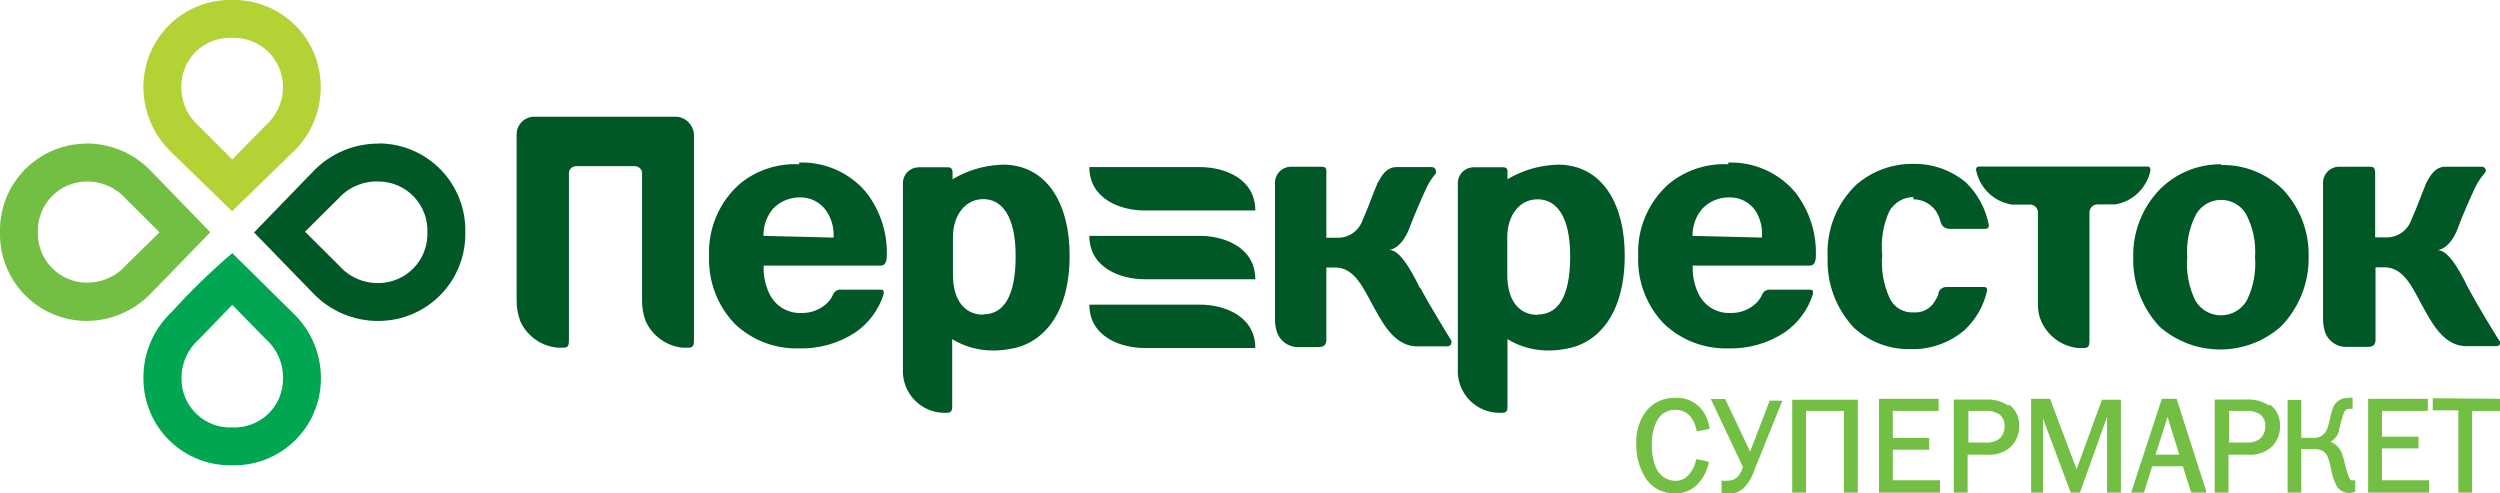
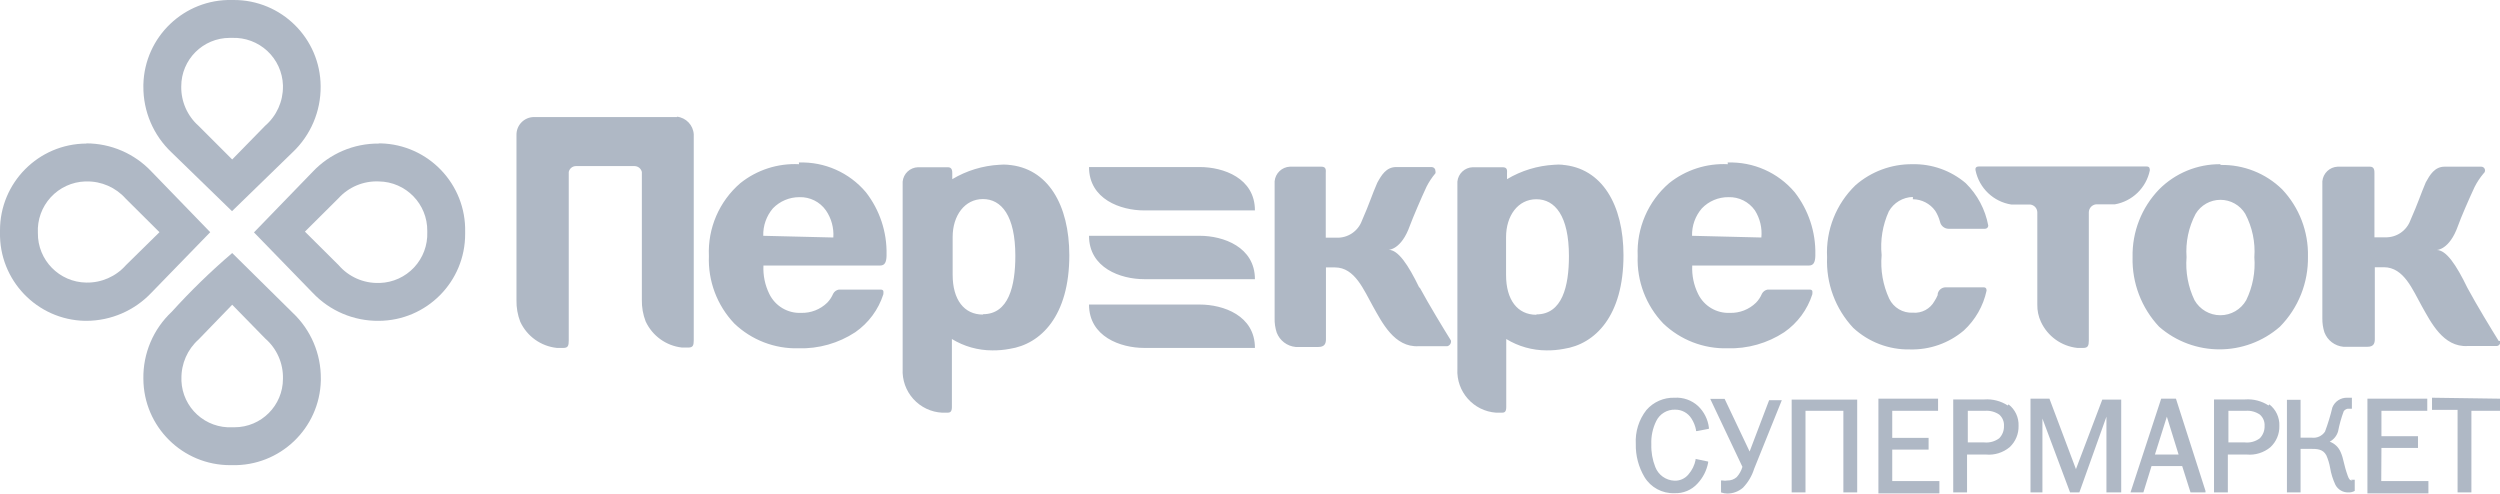
- <svg xmlns="http://www.w3.org/2000/svg" viewBox="0 0 131.96 26.02">
+ <svg xmlns="http://www.w3.org/2000/svg" viewBox="0 0 132 26.08">
  <defs>
-     <style>.cls-1{fill:#005826}.cls-2{fill:#72bf44}.cls-3{fill:#00a651}.cls-4{fill:#b2d235}</style>
+     <style>.cls-1{fill:#afb8c5;}</style>
  </defs>
-   <g id="Слой_2" data-name="Слой 2">
-     <g id="Layer_1" data-name="Layer 1">
-       <path class="cls-1" d="M20 9.58a2.59 2.59 0 0 1 2.56 2.68A2.59 2.59 0 0 1 20 14.94a2.71 2.71 0 0 1-2.12-.94l-1.78-1.77 1.77-1.76A2.72 2.72 0 0 1 20 9.58m0-2a4.74 4.74 0 0 0-3.49 1.49l-3.1 3.2 3.1 3.19A4.73 4.73 0 0 0 20 16.94a4.58 4.58 0 0 0 4.56-4.68A4.58 4.58 0 0 0 20 7.57" />
-       <path class="cls-2" d="M4.56 9.58a2.71 2.71 0 0 1 2.08.91l1.78 1.77L6.65 14a2.72 2.72 0 0 1-2.09.92A2.59 2.59 0 0 1 2 12.26a2.59 2.59 0 0 1 2.56-2.68m0-2A4.58 4.58 0 0 0 0 12.26a4.58 4.58 0 0 0 4.56 4.68A4.74 4.74 0 0 0 8 15.45l3.1-3.19L8 9.06a4.74 4.74 0 0 0-3.44-1.49" />
-       <path class="cls-3" d="M12.26 16.09L14 17.87a2.72 2.72 0 0 1 .94 2.13 2.56 2.56 0 0 1-2.68 2.56A2.56 2.56 0 0 1 9.58 20a2.71 2.71 0 0 1 .91-2.08zm0-2.73a34.88 34.88 0 0 0-3.19 3.1A4.74 4.74 0 0 0 7.57 20a4.58 4.58 0 0 0 4.68 4.56A4.58 4.58 0 0 0 16.94 20a4.73 4.73 0 0 0-1.49-3.49z" />
-       <path class="cls-4" d="M12.26 2a2.59 2.59 0 0 1 2.68 2.56A2.71 2.71 0 0 1 14 6.64l-1.74 1.78-1.77-1.77a2.72 2.72 0 0 1-.92-2.09A2.56 2.56 0 0 1 12.26 2m0-2a4.58 4.58 0 0 0-4.69 4.56 4.74 4.74 0 0 0 1.49 3.49l3.19 3.1 3.19-3.1a4.73 4.73 0 0 0 1.49-3.49A4.58 4.58 0 0 0 12.26 0" />
-       <path class="cls-2" d="M89.53 24.27a1.67 1.67 0 0 1-.38.78.91.91 0 0 1-.75.33 1.13 1.13 0 0 1-1-.72 3 3 0 0 1-.21-1.2 2.54 2.54 0 0 1 .26-1.23 1.07 1.07 0 0 1 1-.6 1 1 0 0 1 .86.47 1.72 1.72 0 0 1 .24.6v.06h.06l.62-.12v-.06a1.89 1.89 0 0 0-.57-1.14 1.68 1.68 0 0 0-1.24-.44 1.89 1.89 0 0 0-1.49.65 2.66 2.66 0 0 0-.56 1.79 3.28 3.28 0 0 0 .46 1.75 1.77 1.77 0 0 0 1.58.85 1.55 1.55 0 0 0 1.22-.51 2.22 2.22 0 0 0 .56-1.1v-.06l-.67-.14zm2.85-.43l-1.32-2.78h-.76l1.7 3.59a1.39 1.39 0 0 1-.3.54.72.72 0 0 1-.5.18.59.59 0 0 1-.24 0h-.09v.65a1 1 0 0 0 .34.06 1.26 1.26 0 0 0 .82-.31 2.53 2.53 0 0 0 .59-1l1.46-3.62h-.67zM94.6 26h.73v-4.31h2V26h.73v-4.9H94.6zm5.31-2.26h1.92v-.62h-1.92v-1.43h2.42v-.64h-3.15V26h3.22v-.65h-2.49zm6.1-2.33a2 2 0 0 0-1.23-.32h-1.65V26h.73v-2h1a1.71 1.71 0 0 0 1.25-.39 1.48 1.48 0 0 0 .47-1.12 1.36 1.36 0 0 0-.53-1.14m-.49 1.79a1.14 1.14 0 0 1-.79.22h-.87v-1.67h.92a1.18 1.18 0 0 1 .74.2.74.74 0 0 1 .25.6.89.89 0 0 1-.26.66m4.06 1.62l-1.4-3.72h-1V26h.63v-3.9l1.46 3.9h.49l1.43-4v4h.73v-4.9h-1zm5.28-3.72h-.78L112.49 26h.68l.43-1.39h1.62l.44 1.39h.79v-.08zM113.78 24l.63-2 .62 2zm6-2.59a2 2 0 0 0-1.24-.32h-1.64V26h.73v-2h1a1.71 1.71 0 0 0 1.25-.39 1.48 1.48 0 0 0 .47-1.12 1.37 1.37 0 0 0-.53-1.14m-.5 1.79a1.12 1.12 0 0 1-.79.22h-.87v-1.67h.92a1.17 1.17 0 0 1 .74.2.73.73 0 0 1 .25.6.89.89 0 0 1-.26.66m4.9 2.22c-.15 0-.19-.09-.25-.25-.22-.61-.21-.88-.37-1.24a1 1 0 0 0-.58-.56.91.91 0 0 0 .44-.54 6.5 6.5 0 0 1 .3-1.07.34.34 0 0 1 .21-.13h.22V21a1.08 1.08 0 0 0-.24 0 .82.82 0 0 0-.79.51c-.16.37-.2 1-.39 1.28a.73.73 0 0 1-.69.32h-.6v-2h-.72V26h.72v-2.3h.53c.32 0 .65 0 .83.34a2.91 2.91 0 0 1 .2.66 3.42 3.42 0 0 0 .28.9.75.75 0 0 0 .68.42.63.63 0 0 0 .33-.08v-.59h-.2m1.61-1.68h1.93v-.62h-1.93v-1.36h2.42v-.64H125V26h3.22v-.65h-2.49zm2.68-2.65v.64h1.35V26h.73v-4.31H132v-.64z" />
-       <path class="cls-1" d="M53.24 8.7a2.43 2.43 0 0 0-.47 0 5.43 5.43 0 0 0-2.49.76v-.3c0-.12 0-.33-.23-.33h-1.58a.84.84 0 0 0-.81.76v9.89a2.2 2.2 0 0 0 2.26 2.31H50c.12 0 .26-.05.26-.29v-3.6a4.09 4.09 0 0 0 2.13.6 4.61 4.61 0 0 0 .92-.08c1.64-.25 3.15-1.73 3.15-4.94 0-2.66-1.13-4.62-3.25-4.78m-1.31 7.91c-1 0-1.6-.79-1.6-2.1v-2c0-1.12.63-2 1.6-2s1.71.87 1.71 3c0 1.59-.35 3.08-1.71 3.08m65.34-7.92A4.51 4.51 0 0 0 114 10a5 5 0 0 0-1.4 3.58 5.17 5.17 0 0 0 1.4 3.67 4.85 4.85 0 0 0 6.38 0 5.15 5.15 0 0 0 1.48-3.71A5 5 0 0 0 120.5 10a4.52 4.52 0 0 0-3.26-1.29m1.36 7.14a1.57 1.57 0 0 1-2.73 0 4.43 4.43 0 0 1-.42-2.27 4.25 4.25 0 0 1 .48-2.29 1.53 1.53 0 0 1 2.62 0 4.25 4.25 0 0 1 .48 2.29 4.4 4.4 0 0 1-.43 2.27M101 10.52a1.47 1.47 0 0 1 1.18.61 2.07 2.07 0 0 1 .25.57.47.47 0 0 0 .45.38h1.93a.17.17 0 0 0 .17-.19 4.22 4.22 0 0 0-1.19-2.24 4.21 4.21 0 0 0-2.82-1 4.5 4.5 0 0 0-3 1.11 4.93 4.93 0 0 0-1.5 3.8 5.13 5.13 0 0 0 1.38 3.73 4.28 4.28 0 0 0 3 1.14 4.22 4.22 0 0 0 2.84-1 4.05 4.05 0 0 0 1.2-2.1c0-.06 0-.18-.16-.18h-2a.43.43 0 0 0-.42.35v.06a2 2 0 0 1-.17.32 1.19 1.19 0 0 1-1.14.61 1.31 1.31 0 0 1-1.25-.74 4.52 4.52 0 0 1-.4-2.3 4.49 4.49 0 0 1 .38-2.31 1.5 1.5 0 0 1 1.26-.74m-58.8-1.73a4.59 4.59 0 0 0-3.1 1 4.79 4.79 0 0 0-1.66 3.85 4.89 4.89 0 0 0 1.34 3.56 4.72 4.72 0 0 0 3.39 1.31 5.18 5.18 0 0 0 3-.85 3.88 3.88 0 0 0 1.48-2c0-.08.06-.25-.14-.25h-2.21a.42.42 0 0 0-.3.22 1.54 1.54 0 0 1-.31.47 1.9 1.9 0 0 1-1.38.54 1.78 1.78 0 0 1-1.68-1 3.06 3.06 0 0 1-.31-1.5h6.16c.25 0 .33-.18.34-.51v-.07a5.18 5.18 0 0 0-1.09-3.29 4.43 4.43 0 0 0-3.54-1.57m-1.88 3.87a2.14 2.14 0 0 1 .51-1.44 1.94 1.94 0 0 1 1.4-.59 1.65 1.65 0 0 1 1.4.7 2.26 2.26 0 0 1 .39 1.42zm34.64 2.74c-.59-1.22-1.12-2-1.62-2 0 0 .67 0 1.12-1.27.16-.43.59-1.44.88-2.06a3.71 3.71 0 0 1 .47-.71.19.19 0 0 0 0-.12.2.2 0 0 0-.19-.21h-1.88c-.53 0-.78.43-1 .83-.29.66-.4 1.07-.81 2a1.37 1.37 0 0 1-1.34.9h-.56V9.14c0-.12.05-.34-.23-.34h-1.67a.85.85 0 0 0-.81.77v7.23a2.25 2.25 0 0 0 .11.76 1.19 1.19 0 0 0 1 .76h1.2c.31 0 .4-.16.4-.4v-3.8h.48c1.05 0 1.52 1.2 2 2.05s1.13 2.18 2.41 2.11h1.52a.2.2 0 0 0 .19-.2.2.2 0 0 0 0-.1c-.36-.58-1.16-1.89-1.65-2.8M35.75 6.16h-7.56a.93.93 0 0 0-.92.94v8.73a3 3 0 0 0 .2 1.14 2.41 2.41 0 0 0 1.93 1.38h.35c.24 0 .28-.12.28-.39V9.08a.39.39 0 0 1 .37-.31h3.11a.4.4 0 0 1 .38.31v6.75a3 3 0 0 0 .2 1.14A2.41 2.41 0 0 0 36 18.35h.35c.24 0 .28-.12.28-.39V7.09a1 1 0 0 0-.89-.93M113.51 9c0-.09 0-.21-.17-.21h-8.85c-.19 0-.2.12-.18.21a2.29 2.29 0 0 0 1.89 1.8h1a.42.42 0 0 1 .37.41v4.87a2.06 2.06 0 0 0 .19.91 2.4 2.4 0 0 0 1.92 1.38h.32c.24 0 .29-.12.29-.39V11.2a.43.43 0 0 1 .37-.41h1A2.29 2.29 0 0 0 113.51 9m18.42 9c-.36-.58-1.16-1.89-1.65-2.8-.59-1.22-1.12-2-1.62-2 0 0 .67 0 1.12-1.27.15-.43.59-1.44.88-2.06a3.75 3.75 0 0 1 .47-.71.2.2 0 0 0-.13-.36h-1.92c-.53 0-.78.43-1 .83-.28.66-.4 1.07-.81 2a1.37 1.37 0 0 1-1.34.9h-.56V9.14c0-.12 0-.34-.23-.34h-1.71a.85.85 0 0 0-.81.77v7.23a2.31 2.31 0 0 0 .11.75 1.19 1.19 0 0 0 1 .76H125c.31 0 .39-.16.39-.4v-3.8h.48c1.06 0 1.52 1.2 2 2.05s1.13 2.18 2.41 2.11h1.52a.2.2 0 0 0 .16-.29M82.53 8.7a2.44 2.44 0 0 0-.47 0 5.44 5.44 0 0 0-2.49.76v-.3c0-.12.05-.33-.23-.33h-1.58a.84.84 0 0 0-.81.76v9.89a2.2 2.2 0 0 0 2.26 2.31h.1c.13 0 .26-.05.26-.29v-3.6a4.09 4.09 0 0 0 2.13.6 4.56 4.56 0 0 0 .91-.08c1.65-.25 3.15-1.73 3.15-4.94 0-2.66-1.13-4.62-3.25-4.78m-1.35 7.92c-1 0-1.6-.79-1.6-2.1v-2c0-1.12.62-2 1.6-2s1.72.87 1.72 3c0 1.59-.35 3.08-1.72 3.08m10.07-7.93a4.6 4.6 0 0 0-3.1 1 4.8 4.8 0 0 0-1.66 3.85 4.88 4.88 0 0 0 1.35 3.56 4.73 4.73 0 0 0 3.39 1.31 5.18 5.18 0 0 0 3-.85 3.87 3.87 0 0 0 1.48-2c0-.08.06-.25-.14-.25h-2.22a.42.42 0 0 0-.3.22 1.54 1.54 0 0 1-.31.47 1.89 1.89 0 0 1-1.38.54 1.78 1.78 0 0 1-1.68-1 3.05 3.05 0 0 1-.31-1.5h6.16c.25 0 .33-.18.34-.51v-.07a5.18 5.18 0 0 0-1.09-3.29 4.44 4.44 0 0 0-3.54-1.57m-1.88 3.87a2.13 2.13 0 0 1 .52-1.44 1.92 1.92 0 0 1 1.4-.59 1.64 1.64 0 0 1 1.4.7 2.27 2.27 0 0 1 .34 1.42zM63.35 8.82H57.5c0 1.7 1.67 2.29 2.91 2.29h5.85c0-1.71-1.67-2.29-2.91-2.29m0 3.63H57.5c0 1.7 1.67 2.29 2.91 2.29h5.85c0-1.7-1.67-2.29-2.91-2.29m0 3.63H57.5c0 1.7 1.67 2.29 2.91 2.29h5.85c0-1.71-1.67-2.29-2.91-2.29" />
+   <g id="Layer_2" data-name="Layer 2">
+     <g id="Layer_1-2" data-name="Layer 1">
+       <g id="Слой_2" data-name="Слой 2">
+         <g id="Layer_1-3" data-name="Layer 1">
+           <path class="cls-1" d="M20,9.58a2.59,2.59,0,0,1,2.56,2.62v.06a2.59,2.59,0,0,1-2.5,2.68H20A2.71,2.71,0,0,1,17.88,14L16.1,12.23l1.77-1.76A2.72,2.72,0,0,1,20,9.58m0-2a4.74,4.74,0,0,0-3.49,1.49l-3.1,3.2,3.1,3.19A4.73,4.73,0,0,0,20,16.94a4.58,4.58,0,0,0,4.56-4.6v-.08a4.58,4.58,0,0,0-4.47-4.69H20" />
+           <path class="cls-1" d="M4.56,9.58a2.71,2.71,0,0,1,2.08.91l1.78,1.77L6.65,14a2.72,2.72,0,0,1-2.09.92A2.59,2.59,0,0,1,2,12.3v0A2.59,2.59,0,0,1,4.5,9.58h.06m0-2A4.58,4.58,0,0,0,0,12.18v.08a4.58,4.58,0,0,0,4.48,4.68h.08A4.74,4.74,0,0,0,8,15.45l3.1-3.19L8,9.06A4.74,4.74,0,0,0,4.56,7.57" />
+           <path class="cls-1" d="M12.26,16.09,14,17.87A2.72,2.72,0,0,1,14.94,20a2.56,2.56,0,0,1-2.56,2.56h-.12a2.56,2.56,0,0,1-2.68-2.44s0-.08,0-.12a2.71,2.71,0,0,1,.91-2.08Zm0-2.73a34.88,34.88,0,0,0-3.19,3.1A4.74,4.74,0,0,0,7.57,20a4.58,4.58,0,0,0,4.6,4.56h.08a4.58,4.58,0,0,0,4.69-4.47s0-.06,0-.09a4.73,4.73,0,0,0-1.49-3.49Z" />
+           <path class="cls-1" d="M12.26,2a2.59,2.59,0,0,1,2.68,2.5v.06A2.71,2.71,0,0,1,14,6.64L12.26,8.42,10.49,6.65a2.72,2.72,0,0,1-.92-2.09A2.56,2.56,0,0,1,12.13,2h.13m0-2A4.58,4.58,0,0,0,7.57,4.47s0,.06,0,.09A4.74,4.74,0,0,0,9.06,8.05l3.19,3.1,3.19-3.1a4.73,4.73,0,0,0,1.49-3.49A4.58,4.58,0,0,0,12.33,0h-.07" />
+           <path class="cls-1" d="M89.53,24.27a1.67,1.67,0,0,1-.38.78.91.91,0,0,1-.75.33,1.13,1.13,0,0,1-1-.72,3,3,0,0,1-.21-1.2,2.54,2.54,0,0,1,.26-1.23,1.07,1.07,0,0,1,1-.6,1,1,0,0,1,.86.47,1.72,1.72,0,0,1,.24.6v.06h.06l.62-.12v-.06a1.89,1.89,0,0,0-.57-1.14A1.68,1.68,0,0,0,88.42,21a1.89,1.89,0,0,0-1.49.65,2.66,2.66,0,0,0-.56,1.79,3.28,3.28,0,0,0,.46,1.75,1.77,1.77,0,0,0,1.58.85,1.55,1.55,0,0,0,1.22-.51,2.22,2.22,0,0,0,.56-1.1v-.06l-.67-.14Zm2.85-.43-1.32-2.78H90.3L92,24.65a1.39,1.39,0,0,1-.3.54.72.72,0,0,1-.5.18.59.59,0,0,1-.24,0h-.09V26a1,1,0,0,0,.34.06,1.26,1.26,0,0,0,.82-.31,2.53,2.53,0,0,0,.59-1l1.46-3.62h-.67ZM94.6,26h.73V21.69h2V26h.73V21.1H94.6Zm5.31-2.26h1.92v-.62H99.91V21.69h2.42v-.64H99.18v5h3.22v-.65H99.91Zm6.1-2.33a2,2,0,0,0-1.23-.32h-1.65V26h.73V24h1a1.71,1.71,0,0,0,1.25-.39,1.48,1.48,0,0,0,.47-1.12,1.36,1.36,0,0,0-.53-1.14m-.49,1.79a1.14,1.14,0,0,1-.79.22h-.87V21.69h.92a1.18,1.18,0,0,1,.74.2.74.74,0,0,1,.25.6.89.89,0,0,1-.26.66m4.06,1.62-1.4-3.72h-1V26h.63V22.1L109.3,26h.49l1.43-4v4H112V21.1h-1Zm5.28-3.72h-.78L112.49,26h.68l.43-1.39h1.62l.44,1.39h.79v-.08ZM113.78,24l.63-2,.62,2Zm6-2.59a2,2,0,0,0-1.24-.32H116.9V26h.73V24h1a1.71,1.71,0,0,0,1.25-.39,1.48,1.48,0,0,0,.47-1.12,1.37,1.37,0,0,0-.53-1.14m-.5,1.79a1.12,1.12,0,0,1-.79.22h-.87V21.69h.92a1.17,1.17,0,0,1,.74.2.73.73,0,0,1,.25.6.89.89,0,0,1-.26.66m4.9,2.22c-.15,0-.19-.09-.25-.25-.22-.61-.21-.88-.37-1.24a1,1,0,0,0-.58-.56.91.91,0,0,0,.44-.54,6.5,6.5,0,0,1,.3-1.07.34.34,0,0,1,.21-.13h.22V21h-.24a.82.82,0,0,0-.79.51,10.86,10.86,0,0,1-.39,1.28.73.73,0,0,1-.69.32h-.6v-2h-.72V26h.72V23.7H122c.32,0,.65,0,.83.34a2.91,2.91,0,0,1,.2.66,3.42,3.42,0,0,0,.28.9A.75.75,0,0,0,124,26a.63.63,0,0,0,.33-.08v-.59h-.2m1.61-1.68h1.93v-.62h-1.93V21.69h2.42v-.64H125v5h3.22v-.65h-2.49ZM128.41,21v.64h1.35V26h.73V21.69H132v-.64Z" />
+           <path class="cls-1" d="M53.24,8.7a2.43,2.43,0,0,0-.47,0,5.43,5.43,0,0,0-2.49.76v-.3c0-.12,0-.33-.23-.33H48.47a.84.84,0,0,0-.81.76v9.89a2.2,2.2,0,0,0,2.09,2.31H50c.12,0,.26,0,.26-.29V17.9a4.09,4.09,0,0,0,2.13.6,4.61,4.61,0,0,0,.92-.08c1.64-.25,3.15-1.73,3.15-4.94,0-2.66-1.13-4.62-3.25-4.78M51.9,16.61c-1,0-1.6-.79-1.6-2.1v-2c0-1.12.63-2,1.6-2s1.71.87,1.71,3c0,1.59-.35,3.08-1.71,3.08m65.34-7.92A4.51,4.51,0,0,0,114,10a5,5,0,0,0-1.4,3.58,5.17,5.17,0,0,0,1.4,3.67,4.85,4.85,0,0,0,6.38,0,5.15,5.15,0,0,0,1.48-3.71A5,5,0,0,0,120.5,10a4.52,4.52,0,0,0-3.26-1.29m1.36,7.14a1.57,1.57,0,0,1-2.73,0,4.43,4.43,0,0,1-.42-2.27,4.25,4.25,0,0,1,.48-2.29,1.53,1.53,0,0,1,2.62,0,4.25,4.25,0,0,1,.48,2.29,4.4,4.4,0,0,1-.43,2.27M101,10.52a1.47,1.47,0,0,1,1.18.61,2.07,2.07,0,0,1,.25.57.47.47,0,0,0,.45.38h1.93a.17.17,0,0,0,.17-.17v0a4.22,4.22,0,0,0-1.19-2.24,4.21,4.21,0,0,0-2.82-1,4.5,4.5,0,0,0-3,1.11,4.93,4.93,0,0,0-1.5,3.8,5.13,5.13,0,0,0,1.38,3.73,4.28,4.28,0,0,0,3,1.14,4.22,4.22,0,0,0,2.84-1,4,4,0,0,0,1.2-2.1c0-.06,0-.18-.16-.18h-2a.43.43,0,0,0-.42.35v.06a2,2,0,0,1-.17.32,1.19,1.19,0,0,1-1.14.61,1.31,1.31,0,0,1-1.25-.74,4.52,4.52,0,0,1-.4-2.3,4.49,4.49,0,0,1,.38-2.31A1.5,1.5,0,0,1,101,10.4M42.19,8.67a4.59,4.59,0,0,0-3.1,1,4.79,4.79,0,0,0-1.66,3.85,4.89,4.89,0,0,0,1.34,3.56,4.72,4.72,0,0,0,3.39,1.31,5.18,5.18,0,0,0,3-.85,3.88,3.88,0,0,0,1.48-2c0-.08.06-.25-.14-.25H44.29a.42.42,0,0,0-.3.22,1.54,1.54,0,0,1-.31.47,1.9,1.9,0,0,1-1.38.54,1.78,1.78,0,0,1-1.68-1,3.06,3.06,0,0,1-.31-1.5h6.16c.25,0,.33-.18.34-.51v-.07a5.18,5.18,0,0,0-1.09-3.29,4.43,4.43,0,0,0-3.54-1.57M40.3,12.45A2.14,2.14,0,0,1,40.81,11a1.94,1.94,0,0,1,1.4-.59,1.65,1.65,0,0,1,1.4.7A2.26,2.26,0,0,1,44,12.54Zm34.64,2.74c-.59-1.22-1.12-2-1.62-2,0,0,.67,0,1.12-1.27.16-.43.59-1.44.88-2.06a3.71,3.71,0,0,1,.47-.71.19.19,0,0,0,0-.12.2.2,0,0,0-.19-.21H73.72c-.53,0-.78.43-1,.83-.29.66-.4,1.07-.81,2a1.37,1.37,0,0,1-1.34.9H70V9.14c0-.12.05-.34-.23-.34H68.11a.85.85,0,0,0-.81.77V16.8a2.25,2.25,0,0,0,.11.76,1.19,1.19,0,0,0,1,.76h1.2c.31,0,.4-.16.4-.4v-3.8h.48c1.05,0,1.52,1.2,2,2.05s1.13,2.18,2.41,2.11h1.52a.26.26,0,0,0,.19-.3c-.36-.58-1.16-1.89-1.65-2.8m-39.21-9H28.19a.93.93,0,0,0-.92.94h0v8.73a3,3,0,0,0,.2,1.14,2.41,2.41,0,0,0,1.93,1.38h.35c.24,0,.28-.12.28-.39V9.08a.39.39,0,0,1,.37-.31h3.11a.4.4,0,0,1,.38.31v6.75a3,3,0,0,0,.2,1.14A2.41,2.41,0,0,0,36,18.35h.35c.24,0,.28-.12.28-.39V7.09a1,1,0,0,0-.89-.93M113.51,9c0-.09,0-.21-.17-.21h-8.85c-.19,0-.2.12-.18.21a2.29,2.29,0,0,0,1.89,1.8h1a.42.42,0,0,1,.37.41v4.87a2.06,2.06,0,0,0,.19.91,2.4,2.4,0,0,0,1.92,1.38H110c.24,0,.29-.12.29-.39V11.2a.43.43,0,0,1,.37-.41h1A2.29,2.29,0,0,0,113.51,9m18.42,9c-.36-.58-1.16-1.89-1.65-2.8-.59-1.22-1.12-2-1.62-2,0,0,.67,0,1.12-1.27.15-.43.59-1.44.88-2.06a3.75,3.75,0,0,1,.47-.71A.2.2,0,0,0,131,8.8h-1.92c-.53,0-.78.43-1,.83-.28.66-.4,1.07-.81,2a1.37,1.37,0,0,1-1.34.9h-.56V9.14c0-.12,0-.34-.23-.34h-1.71a.85.85,0,0,0-.81.77V16.8a2.31,2.31,0,0,0,.11.75,1.19,1.19,0,0,0,1,.76H125c.31,0,.39-.16.39-.4v-3.8h.48c1.06,0,1.52,1.2,2,2.05s1.13,2.18,2.41,2.11h1.52A.2.2,0,0,0,132,18M82.53,8.7a2.44,2.44,0,0,0-.47,0,5.44,5.44,0,0,0-2.49.76v-.3c0-.12.05-.33-.23-.33H77.76a.84.84,0,0,0-.81.76v9.89A2.2,2.2,0,0,0,79,21.79h.27c.13,0,.26,0,.26-.29V17.9a4.09,4.09,0,0,0,2.13.6,4.56,4.56,0,0,0,.91-.08c1.65-.25,3.15-1.73,3.15-4.94,0-2.66-1.13-4.62-3.25-4.78m-1.35,7.92c-1,0-1.6-.79-1.6-2.1v-2c0-1.12.62-2,1.6-2s1.72.87,1.72,3c0,1.59-.35,3.08-1.72,3.08M91.23,8.67a4.6,4.6,0,0,0-3.1,1,4.8,4.8,0,0,0-1.66,3.85,4.88,4.88,0,0,0,1.35,3.56,4.73,4.73,0,0,0,3.39,1.31,5.18,5.18,0,0,0,3-.85,3.87,3.87,0,0,0,1.48-2c0-.08.06-.25-.14-.25H93.33a.42.42,0,0,0-.3.22,1.54,1.54,0,0,1-.31.47,1.89,1.89,0,0,1-1.38.54,1.78,1.78,0,0,1-1.68-1,3.05,3.05,0,0,1-.31-1.5h6.16c.25,0,.33-.18.34-.51v-.07a5.18,5.18,0,0,0-1.09-3.29,4.44,4.44,0,0,0-3.54-1.57m-1.88,3.87A2.13,2.13,0,0,1,89.86,11a1.92,1.92,0,0,1,1.4-.59,1.64,1.64,0,0,1,1.4.7A2.27,2.27,0,0,1,93,12.54Zm-26-3.63H57.5c0,1.7,1.67,2.29,2.91,2.29h5.85c0-1.71-1.67-2.29-2.91-2.29m0,3.63H57.5c0,1.7,1.67,2.29,2.91,2.29h5.85c0-1.7-1.67-2.29-2.91-2.29m0,3.63H57.5c0,1.7,1.67,2.29,2.91,2.29h5.85c0-1.71-1.67-2.29-2.91-2.29" />
+         </g>
+       </g>
    </g>
  </g>
</svg>
